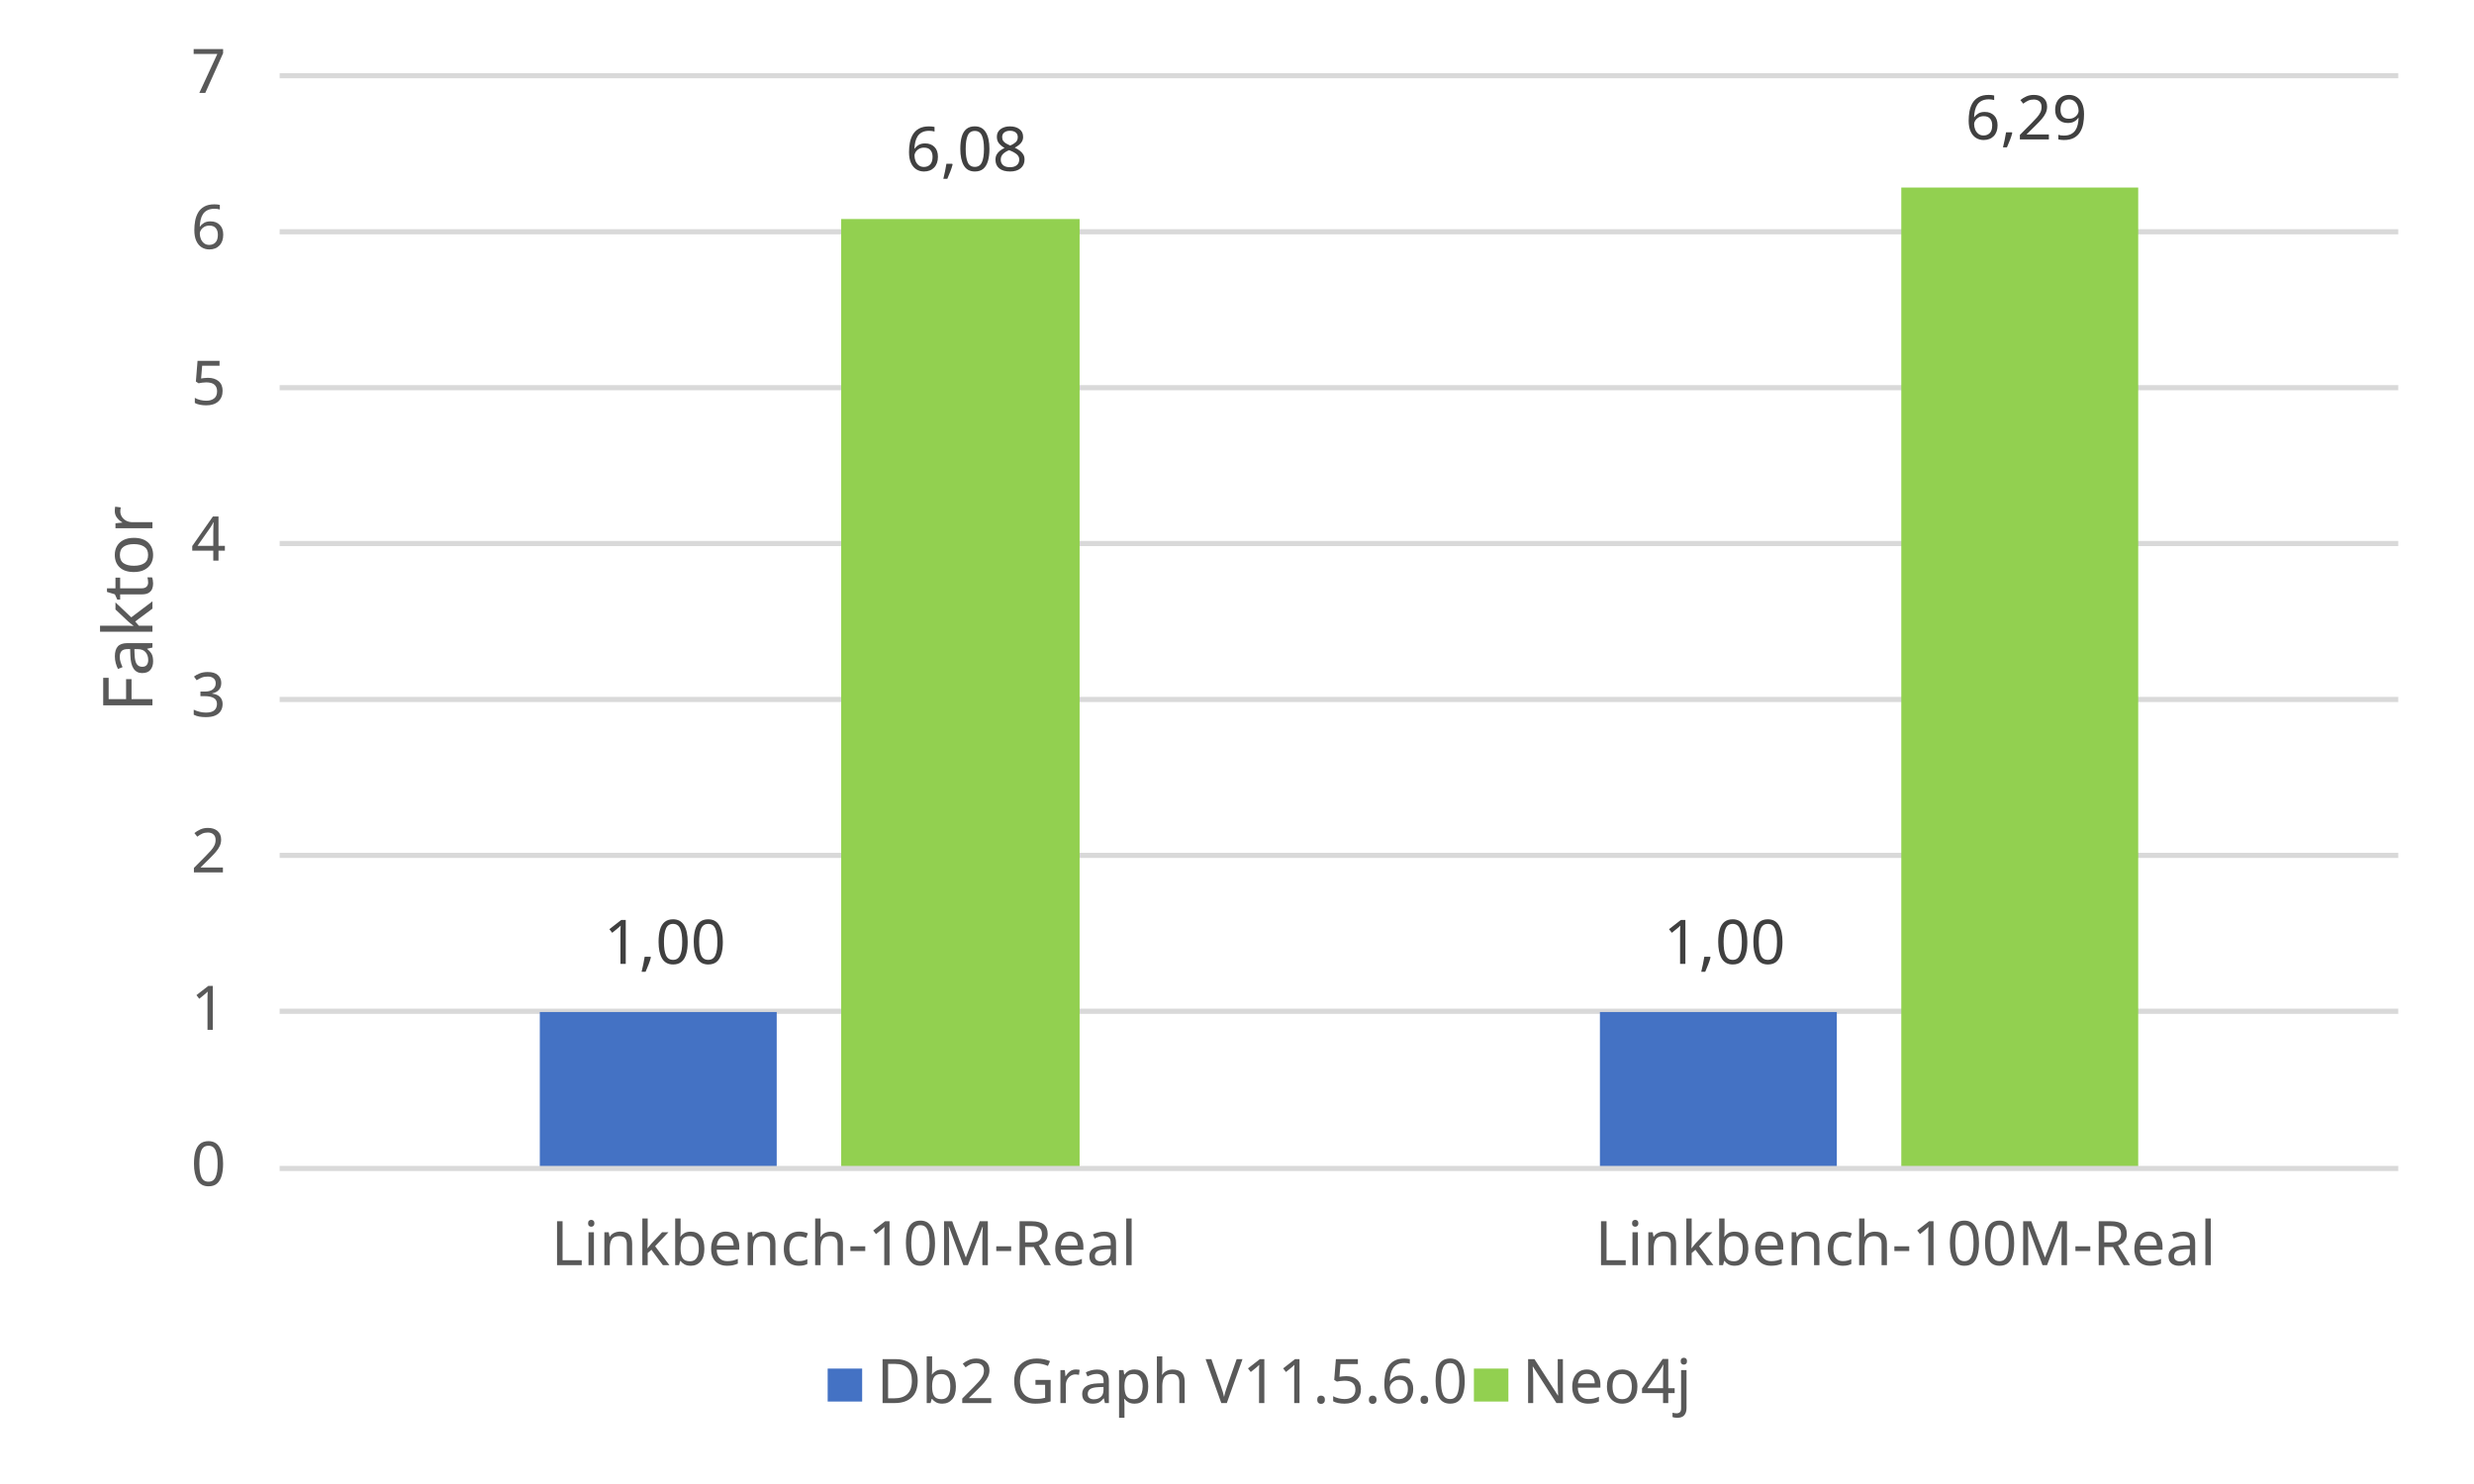
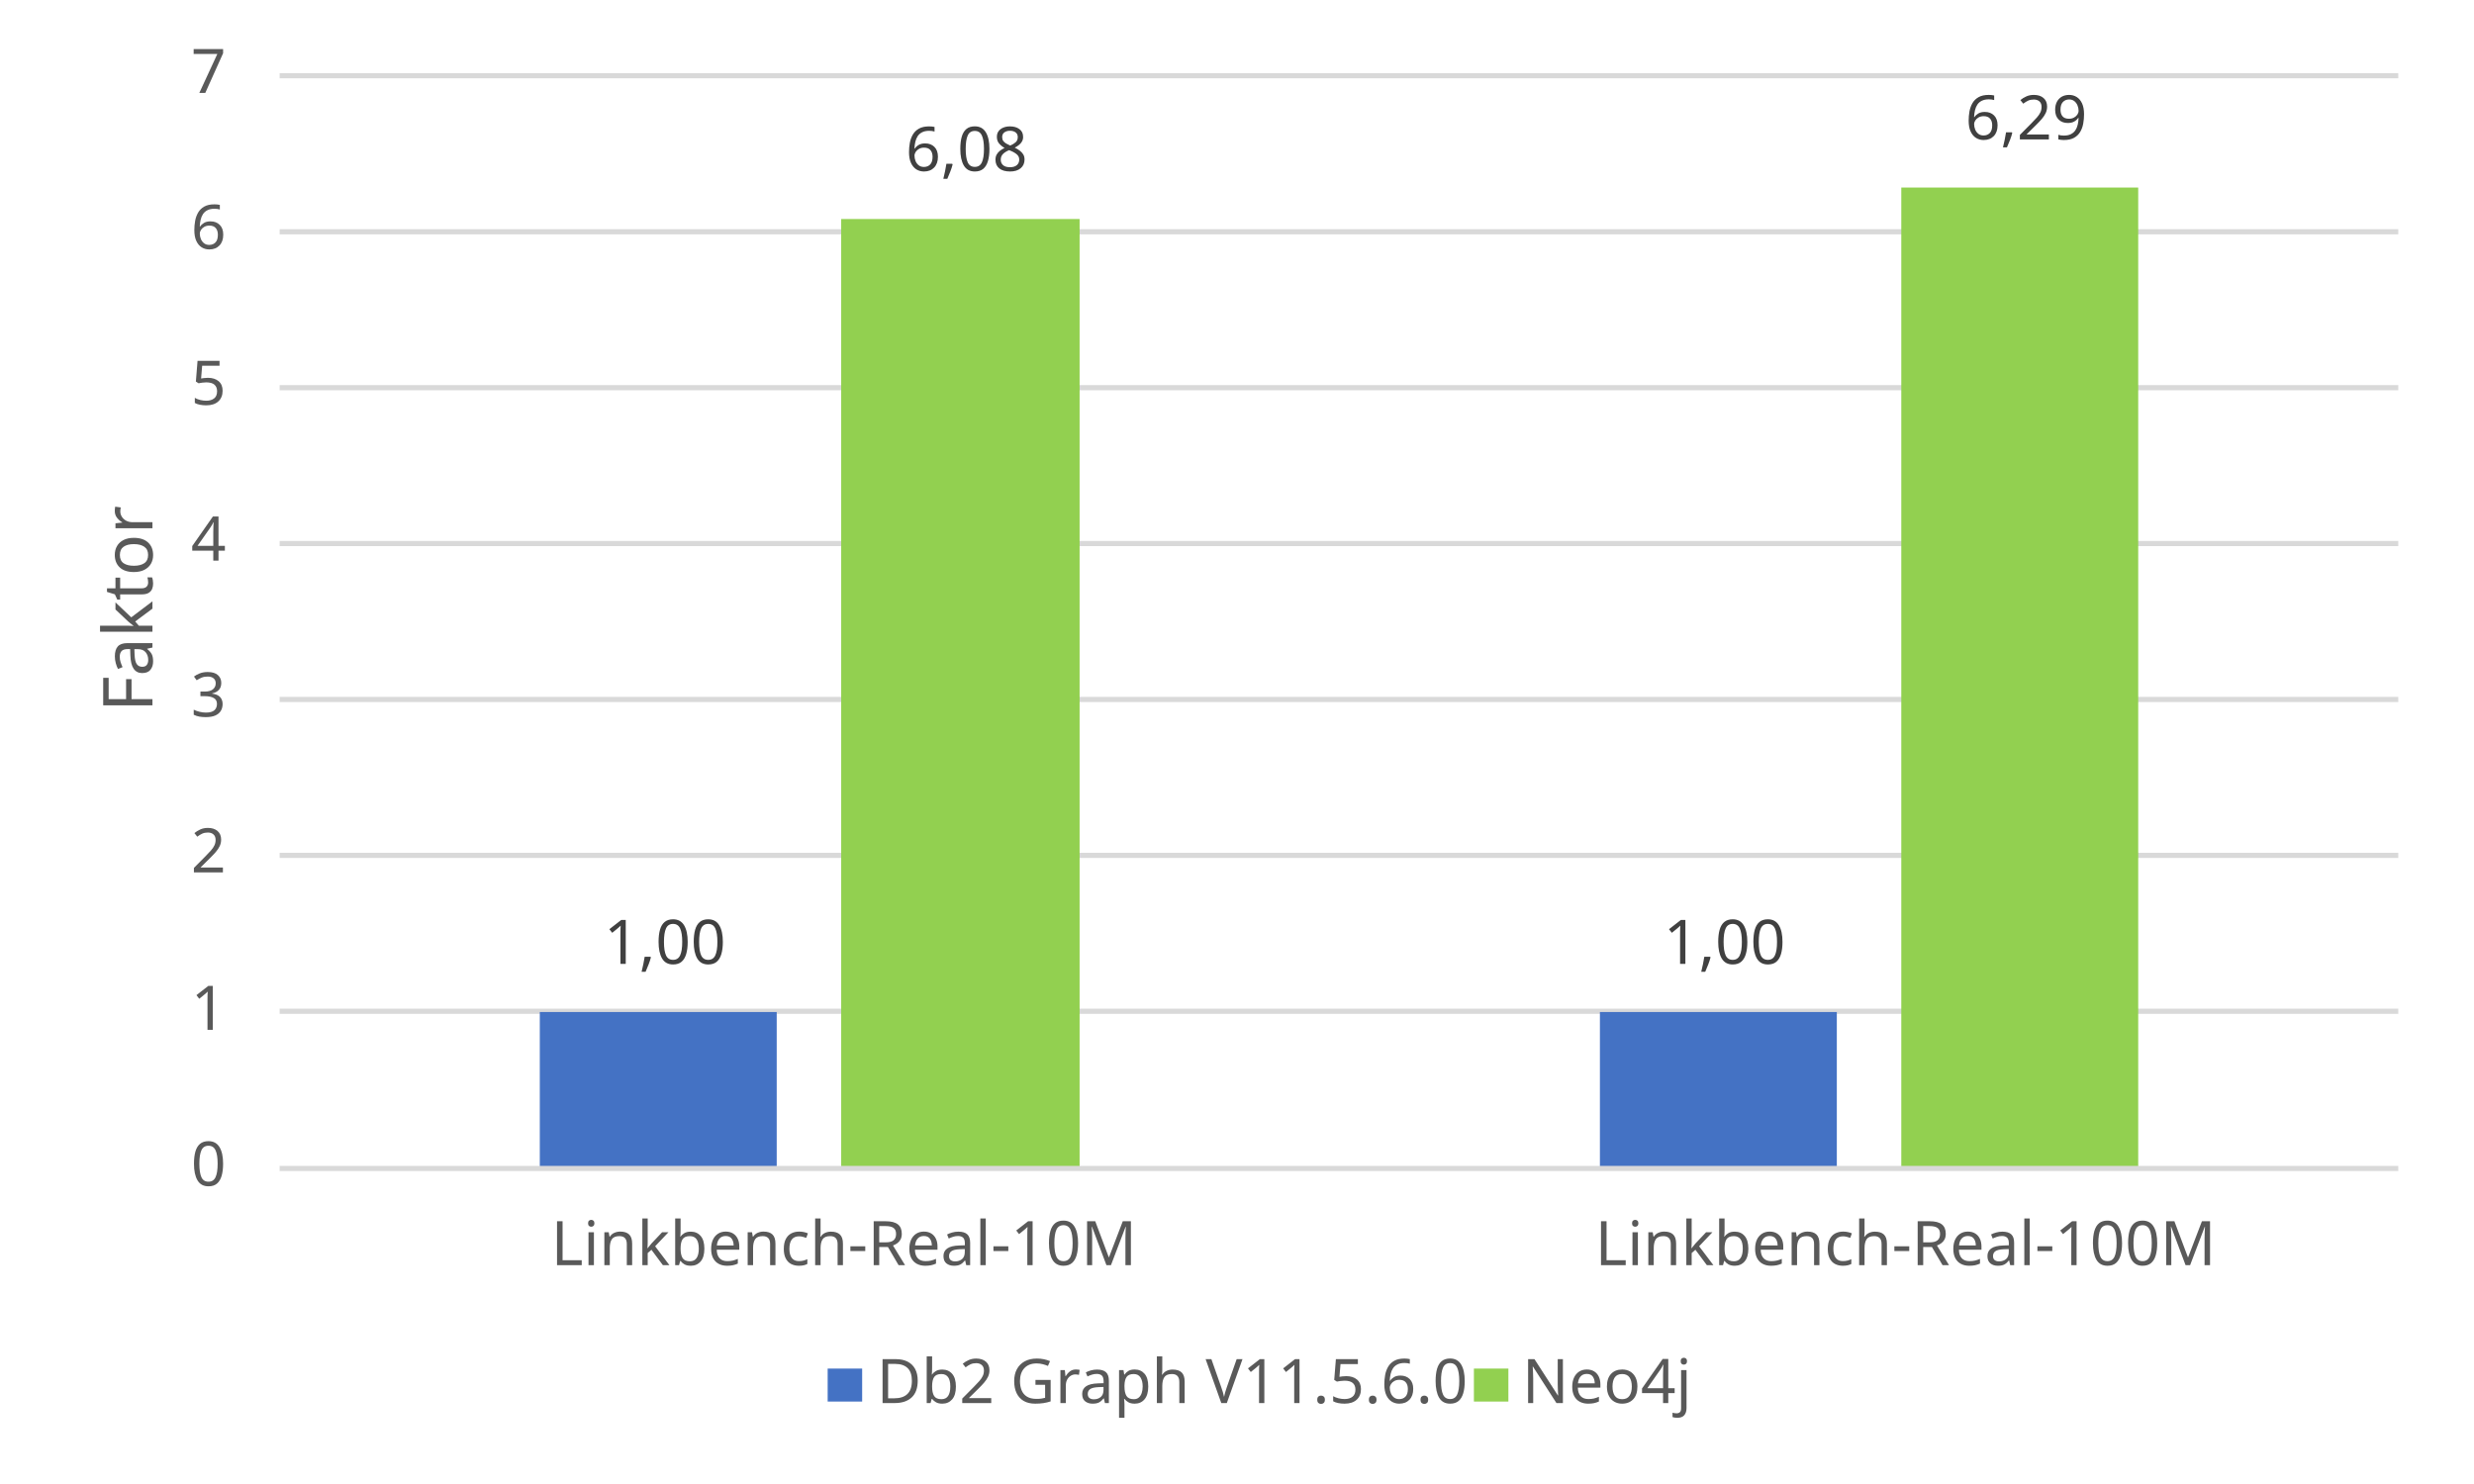
<svg xmlns="http://www.w3.org/2000/svg" width="1650" height="990" overflow="hidden">
  <defs>
    <clipPath id="clip0">
      <rect x="34" y="3274" width="1650" height="990" />
    </clipPath>
    <clipPath id="clip1">
      <rect x="34" y="3274" width="1650" height="990" />
    </clipPath>
    <clipPath id="clip2">
      <rect x="220" y="3324" width="1417" height="732" />
    </clipPath>
    <clipPath id="clip3">
      <rect x="220" y="3324" width="1417" height="732" />
    </clipPath>
    <clipPath id="clip4">
      <rect x="34" y="3274" width="1650" height="990" />
    </clipPath>
    <clipPath id="clip5">
      <rect x="34" y="3274" width="1650" height="990" />
    </clipPath>
    <clipPath id="clip6">
      <rect x="34" y="3274" width="1650" height="990" />
    </clipPath>
    <clipPath id="clip7">
      <rect x="34" y="3274" width="1650" height="990" />
    </clipPath>
    <clipPath id="clip8">
      <rect x="34" y="3274" width="1650" height="990" />
    </clipPath>
    <clipPath id="clip9">
      <rect x="34" y="3274" width="1650" height="990" />
    </clipPath>
    <clipPath id="clip10">
      <rect x="34" y="3274" width="1650" height="990" />
    </clipPath>
    <clipPath id="clip11">
      <rect x="34" y="3274" width="1650" height="990" />
    </clipPath>
    <clipPath id="clip12">
      <rect x="34" y="3274" width="1650" height="990" />
    </clipPath>
    <clipPath id="clip13">
      <rect x="34" y="3274" width="1650" height="990" />
    </clipPath>
    <clipPath id="clip14">
      <rect x="34" y="3274" width="1650" height="990" />
    </clipPath>
    <clipPath id="clip15">
      <rect x="34" y="3274" width="1650" height="990" />
    </clipPath>
    <clipPath id="clip16">
      <rect x="34" y="3274" width="1650" height="990" />
    </clipPath>
    <clipPath id="clip17">
      <rect x="34" y="3274" width="1650" height="990" />
    </clipPath>
    <clipPath id="clip18">
      <rect x="34" y="3274" width="1650" height="990" />
    </clipPath>
    <clipPath id="clip19">
      <rect x="34" y="3274" width="1650" height="990" />
    </clipPath>
    <clipPath id="clip20">
      <rect x="34" y="3274" width="1650" height="990" />
    </clipPath>
    <clipPath id="clip21">
      <rect x="34" y="3274" width="1650" height="990" />
    </clipPath>
    <clipPath id="clip22">
      <rect x="34" y="3274" width="1650" height="990" />
    </clipPath>
    <clipPath id="clip23">
      <rect x="34" y="3274" width="1650" height="990" />
    </clipPath>
  </defs>
  <g clip-path="url(#clip0)" transform="translate(-34 -3274)">
    <rect x="34" y="3274" width="1650" height="990" fill="#FFFFFF" />
    <g clip-path="url(#clip1)">
      <path d="M220.5 3948.63 1633.5 3948.63M220.5 3844.63 1633.5 3844.63M220.5 3740.62 1633.5 3740.62M220.5 3636.62 1633.5 3636.62M220.5 3532.62 1633.5 3532.62M220.5 3428.61 1633.5 3428.61M220.5 3324.5 1633.5 3324.5" stroke="#D9D9D9" stroke-width="3.438" stroke-linejoin="round" stroke-miterlimit="10" fill="none" />
    </g>
    <g clip-path="url(#clip2)">
      <path d="M394.013 3949.13 552.018 3949.13 552.018 4053 394.013 4053ZM1101.04 3949.13 1259.04 3949.13 1259.04 4053 1101.04 4053Z" fill="#4472C4" />
    </g>
    <g clip-path="url(#clip3)">
      <path d="M595.02 3420.11 754.025 3420.11 754.025 4053 595.02 4053ZM1302.04 3399.11 1460.05 3399.11 1460.05 4053 1302.04 4053Z" fill="#92D050" />
    </g>
    <g clip-path="url(#clip4)">
      <path d="M220.5 4053.5 1633.5 4053.5" stroke="#D9D9D9" stroke-width="3.438" stroke-linejoin="round" stroke-miterlimit="10" fill="none" fill-rule="evenodd" />
    </g>
    <g clip-path="url(#clip5)">
      <text fill="#404040" font-family="Calibri,Calibri_MSFontService,sans-serif" font-weight="400" font-size="41" transform="matrix(1 0 0 1 436.767 3917)">1,00</text>
    </g>
    <g clip-path="url(#clip6)">
      <text fill="#404040" font-family="Calibri,Calibri_MSFontService,sans-serif" font-weight="400" font-size="41" transform="matrix(1 0 0 1 1143.48 3917)">1,00</text>
    </g>
    <g clip-path="url(#clip7)">
      <text fill="#404040" font-family="Calibri,Calibri_MSFontService,sans-serif" font-weight="400" font-size="41" transform="matrix(1 0 0 1 638.007 3388)">6,08</text>
    </g>
    <g clip-path="url(#clip8)">
      <text fill="#404040" font-family="Calibri,Calibri_MSFontService,sans-serif" font-weight="400" font-size="41" transform="matrix(1 0 0 1 1344.72 3367)">6,29</text>
    </g>
    <g clip-path="url(#clip9)">
      <text fill="#595959" font-family="Calibri,Calibri_MSFontService,sans-serif" font-weight="400" font-size="41" transform="matrix(1 0 0 1 161.356 4065)">0</text>
    </g>
    <g clip-path="url(#clip10)">
      <text fill="#595959" font-family="Calibri,Calibri_MSFontService,sans-serif" font-weight="400" font-size="41" transform="matrix(1 0 0 1 161.356 3961)">1</text>
    </g>
    <g clip-path="url(#clip11)">
      <text fill="#595959" font-family="Calibri,Calibri_MSFontService,sans-serif" font-weight="400" font-size="41" transform="matrix(1 0 0 1 161.356 3856)">2</text>
    </g>
    <g clip-path="url(#clip12)">
      <text fill="#595959" font-family="Calibri,Calibri_MSFontService,sans-serif" font-weight="400" font-size="41" transform="matrix(1 0 0 1 161.356 3752)">3</text>
    </g>
    <g clip-path="url(#clip13)">
      <text fill="#595959" font-family="Calibri,Calibri_MSFontService,sans-serif" font-weight="400" font-size="41" transform="matrix(1 0 0 1 161.356 3648)">4</text>
    </g>
    <g clip-path="url(#clip14)">
      <text fill="#595959" font-family="Calibri,Calibri_MSFontService,sans-serif" font-weight="400" font-size="41" transform="matrix(1 0 0 1 161.356 3544)">5</text>
    </g>
    <g clip-path="url(#clip15)">
      <text fill="#595959" font-family="Calibri,Calibri_MSFontService,sans-serif" font-weight="400" font-size="41" transform="matrix(1 0 0 1 161.356 3440)">6</text>
    </g>
    <g clip-path="url(#clip16)">
      <text fill="#595959" font-family="Calibri,Calibri_MSFontService,sans-serif" font-weight="400" font-size="41" transform="matrix(1 0 0 1 161.356 3336)">7</text>
    </g>
    <g clip-path="url(#clip17)">
-       <text fill="#595959" font-family="Calibri,Calibri_MSFontService,sans-serif" font-weight="400" font-size="41" transform="matrix(1 0 0 1 401.525 4118)">Linkbench-10M-Real</text>
+       <text fill="#595959" font-family="Calibri,Calibri_MSFontService,sans-serif" font-weight="400" font-size="41" transform="matrix(1 0 0 1 401.525 4118)">Linkbench-Real-10M</text>
    </g>
    <g clip-path="url(#clip18)">
-       <text fill="#595959" font-family="Calibri,Calibri_MSFontService,sans-serif" font-weight="400" font-size="41" transform="matrix(1 0 0 1 1097.79 4118)">Linkbench-100M-Real</text>
+       <text fill="#595959" font-family="Calibri,Calibri_MSFontService,sans-serif" font-weight="400" font-size="41" transform="matrix(1 0 0 1 1097.79 4118)">Linkbench-Real-100M</text>
    </g>
    <g clip-path="url(#clip19)">
      <text fill="#595959" font-family="Calibri,Calibri_MSFontService,sans-serif" font-weight="400" font-size="46" transform="matrix(6.12323e-17 -1 1 6.12323e-17 135.667 3749)">Faktor</text>
    </g>
    <g clip-path="url(#clip20)">
      <rect x="586" y="4187" width="23" height="22" fill="#4472C4" />
    </g>
    <g clip-path="url(#clip21)">
      <text fill="#595959" font-family="Calibri,Calibri_MSFontService,sans-serif" font-weight="400" font-size="41" transform="matrix(1 0 0 1 618.638 4210)">Db2 Graph V11.5.6.0</text>
    </g>
    <g clip-path="url(#clip22)">
      <rect x="1017" y="4187" width="23" height="22" fill="#92D050" />
    </g>
    <g clip-path="url(#clip23)">
      <text fill="#595959" font-family="Calibri,Calibri_MSFontService,sans-serif" font-weight="400" font-size="41" transform="matrix(1 0 0 1 1049.17 4210)">Neo4j</text>
    </g>
  </g>
</svg>
